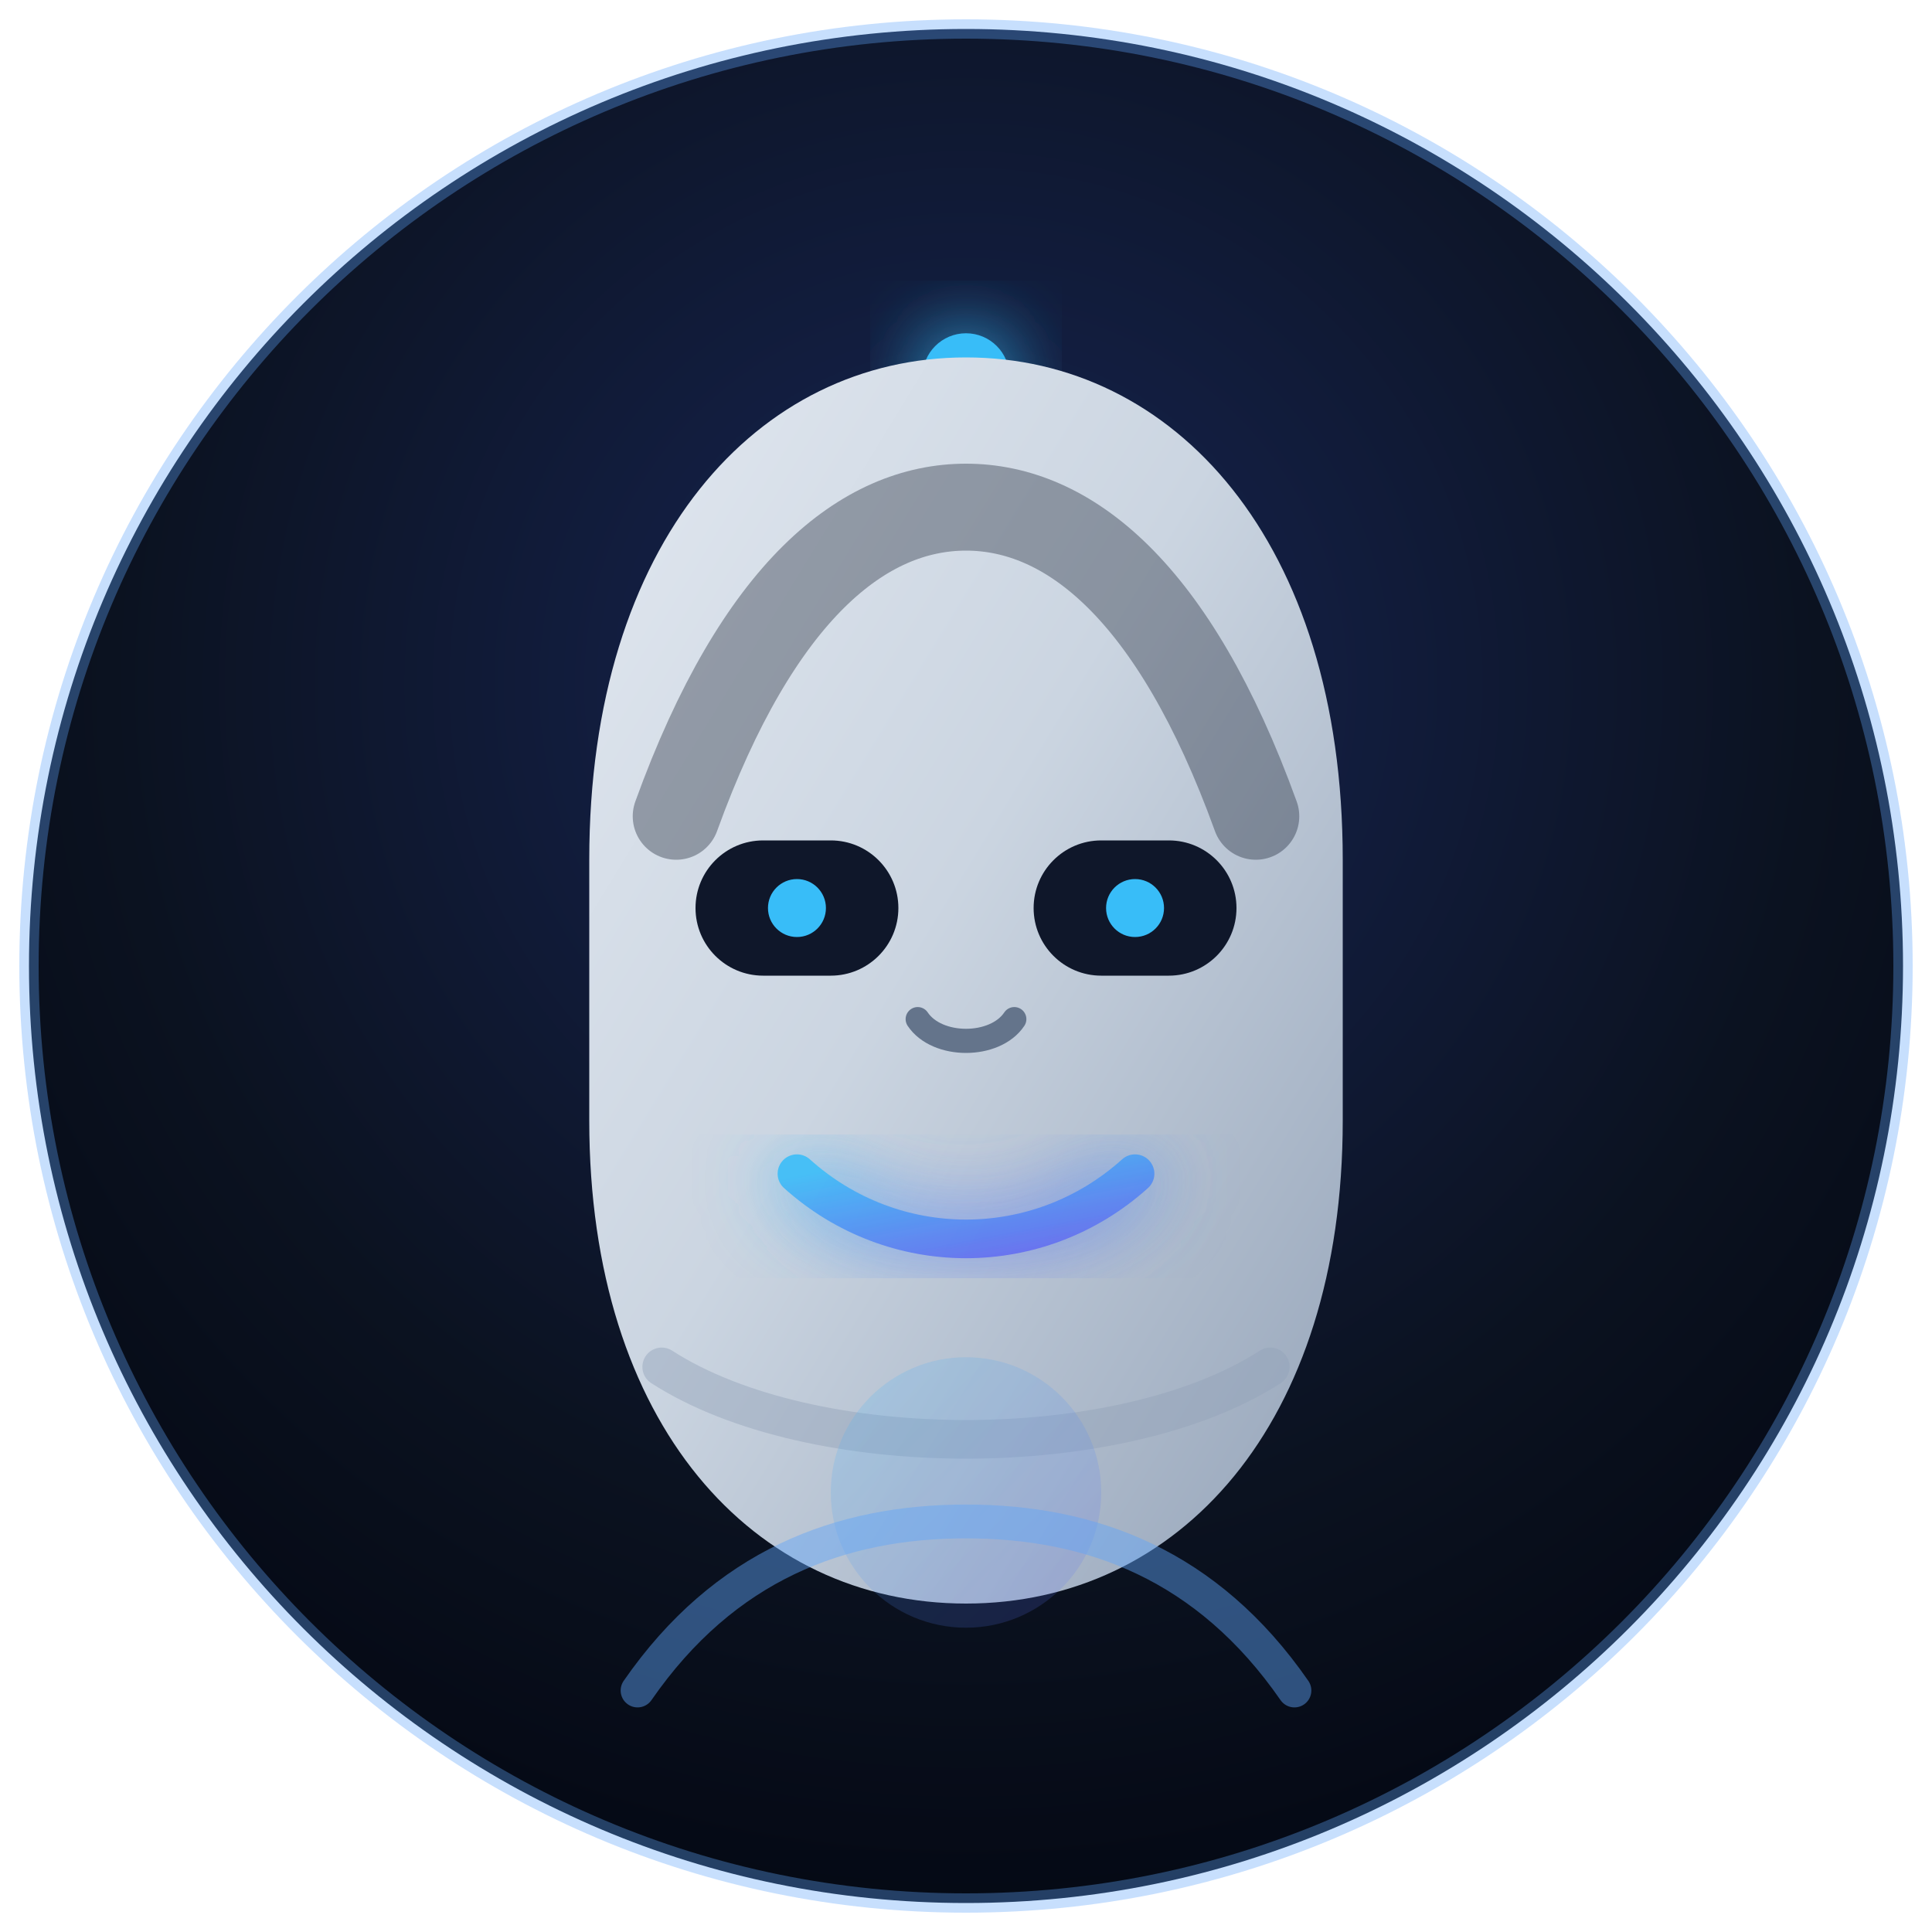
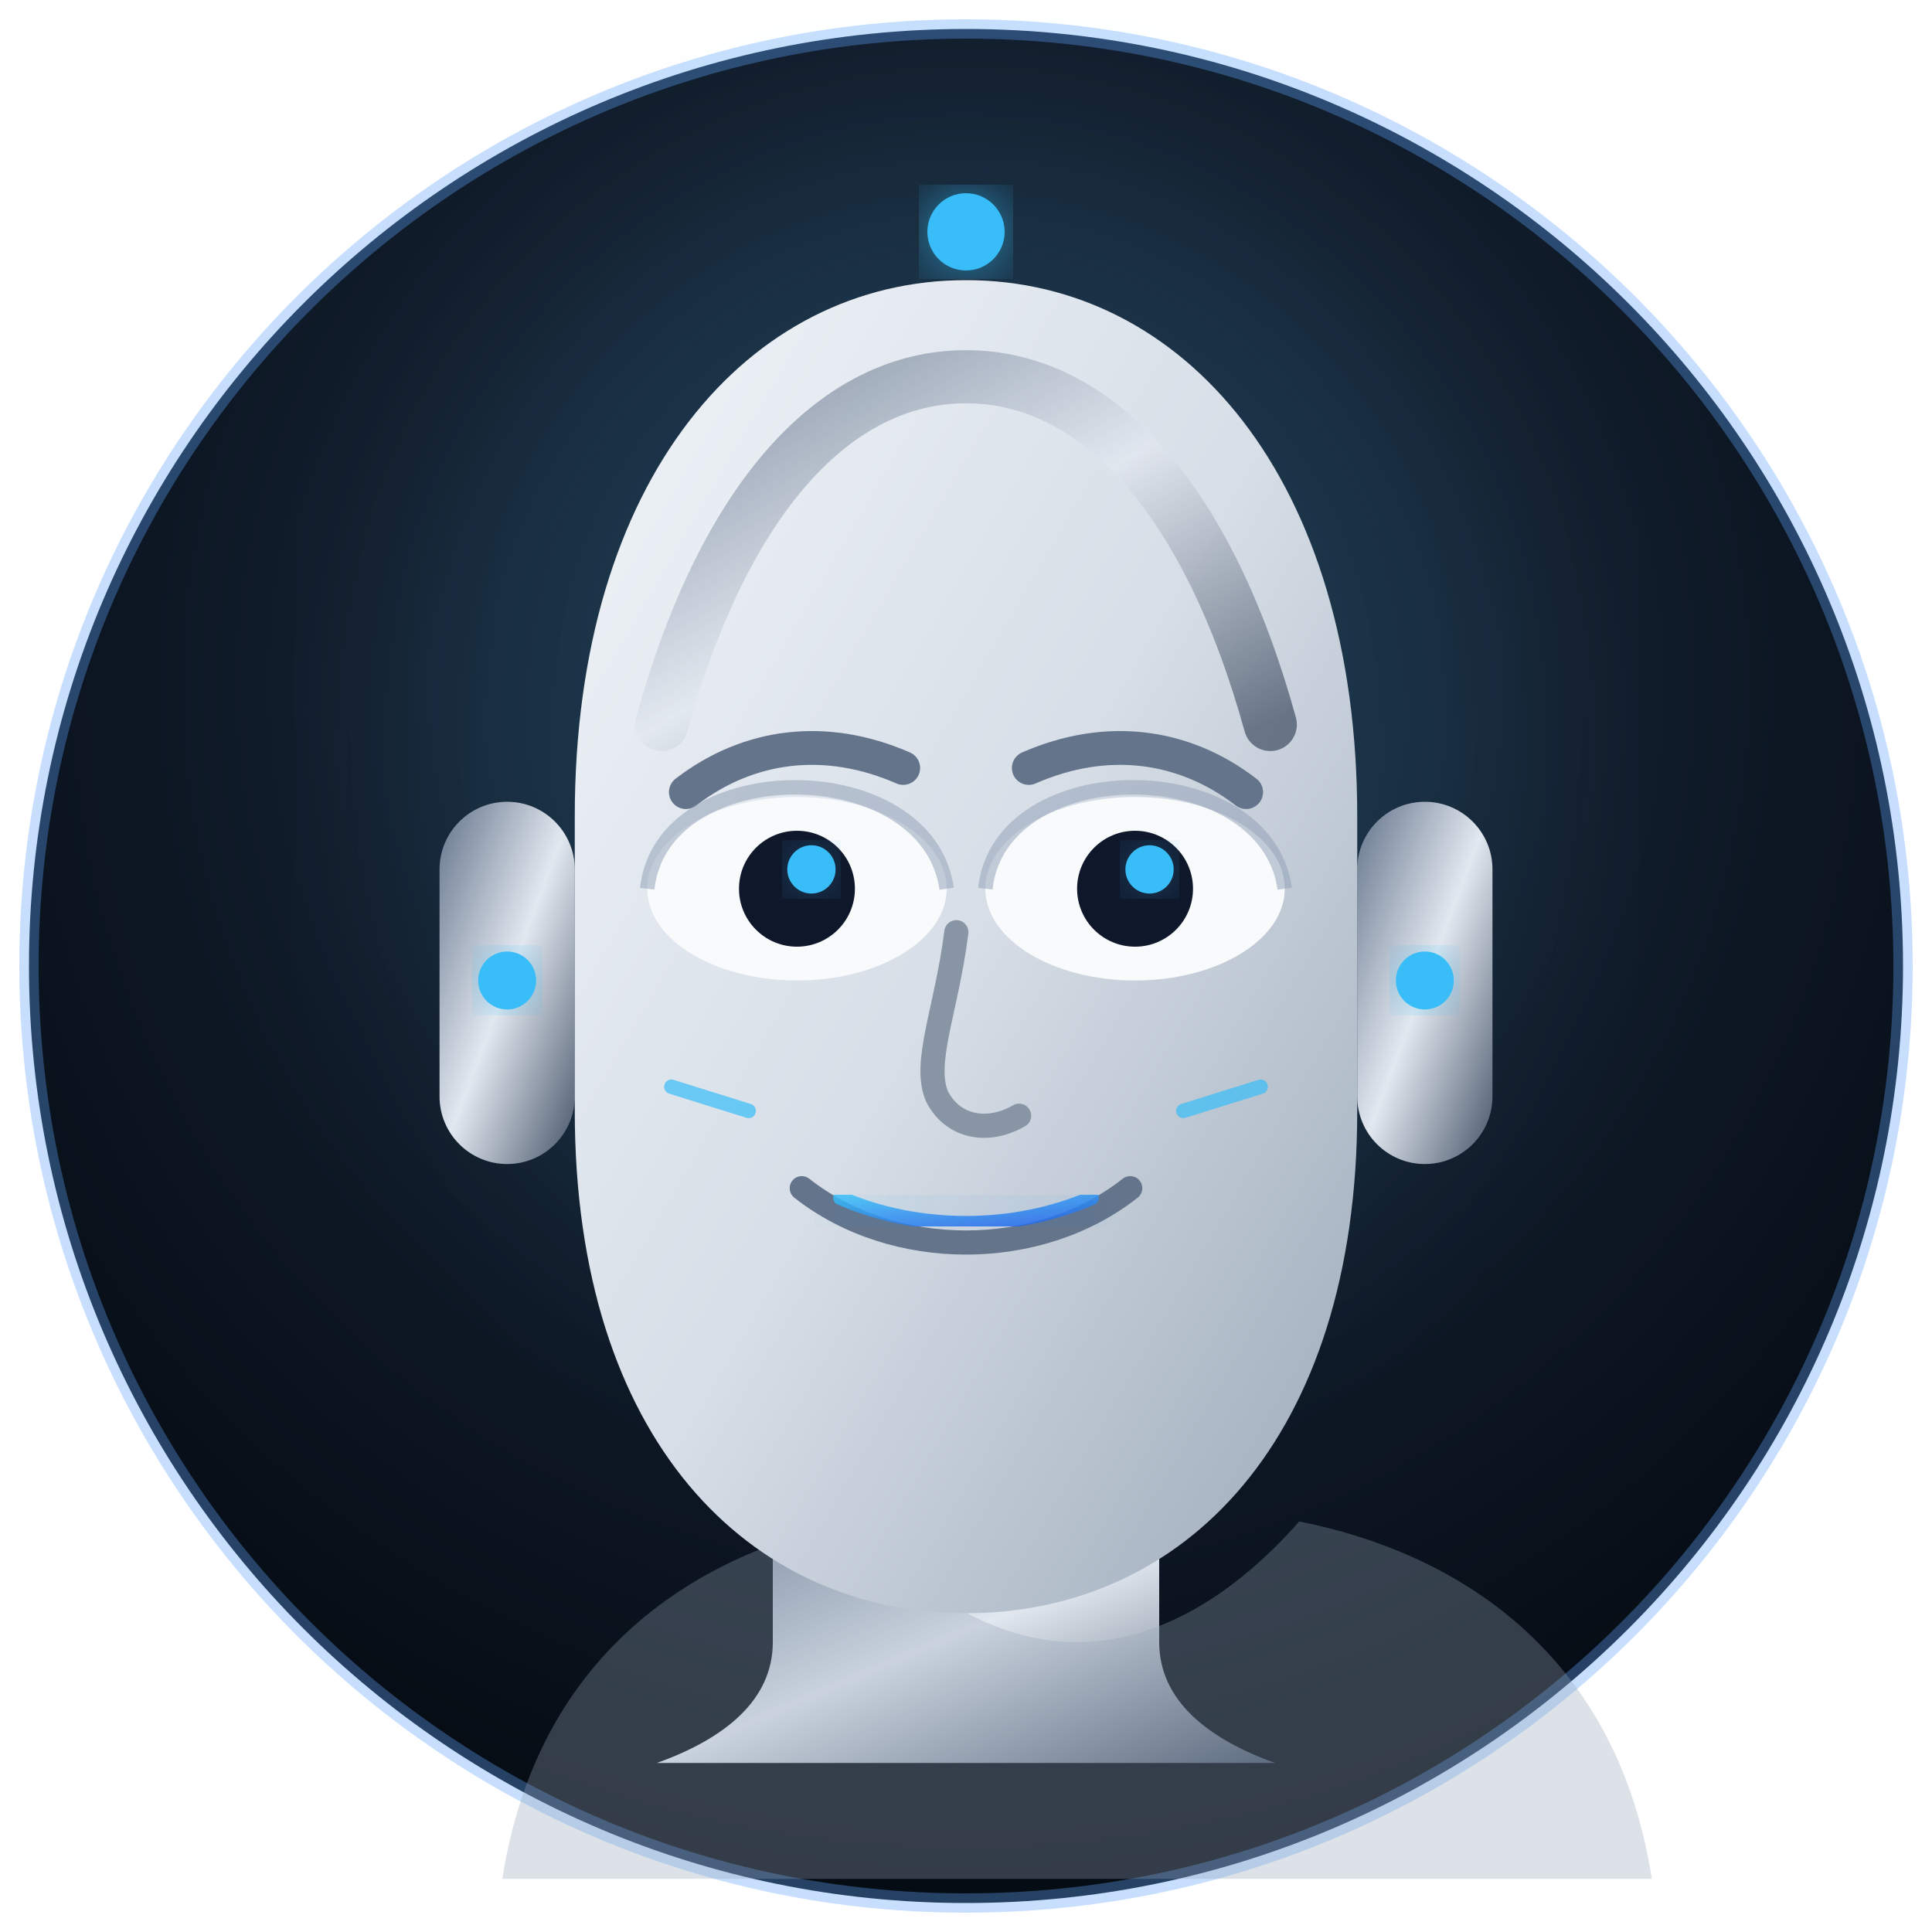
<svg xmlns="http://www.w3.org/2000/svg" viewBox="0 0 400 400" role="img" aria-labelledby="title desc">
  <defs>
-     <radialGradient id="bg" cx="50%" cy="35%" r="70%">
-       <stop offset="0%" stop-color="#172554" />
-       <stop offset="65%" stop-color="#0b1220" />
-       <stop offset="100%" stop-color="#030712" />
+     <radialGradient id="bg" cx="50%" cy="35%" r="75%">
+       <stop offset="0" stop-color="#24364b" />
+       <stop offset=".58" stop-color="#0d1724" />
+       <stop offset="1" stop-color="#02060b" />
    </radialGradient>
-     <linearGradient id="face" x1="0" y1="0" x2="1" y2="1">
-       <stop offset="0%" stop-color="#e2e8f0" />
-       <stop offset="45%" stop-color="#cbd5e1" />
-       <stop offset="100%" stop-color="#94a3b8" />
+     <linearGradient id="skin" x1="0" y1="0" x2="1" y2="1">
+       <stop stop-color="#f1f5f9" />
+       <stop offset=".5" stop-color="#d7dee7" />
+       <stop offset="1" stop-color="#9ba9b8" />
    </linearGradient>
-     <linearGradient id="accent" x1="0" y1="0" x2="1" y2="1">
-       <stop offset="0%" stop-color="#38bdf8" />
-       <stop offset="100%" stop-color="#6366f1" />
+     <linearGradient id="metal" x1="0" y1="0" x2="1" y2="1">
+       <stop stop-color="#64748b" />
+       <stop offset=".5" stop-color="#e2e8f0" />
+       <stop offset="1" stop-color="#475569" />
    </linearGradient>
-     <filter id="glow" x="-60%" y="-60%" width="220%" height="220%">
-       <feGaussianBlur stdDeviation="8" result="b" />
+     <linearGradient id="blue" x1="0" y1="0" x2="1" y2="1">
+       <stop stop-color="#38bdf8" />
+       <stop offset="1" stop-color="#2563eb" />
+     </linearGradient>
+     <filter id="glow">
+       <feGaussianBlur stdDeviation="7" result="b" />
      <feMerge>
        <feMergeNode in="b" />
        <feMergeNode in="SourceGraphic" />
      </feMerge>
    </filter>
+     <filter id="soft">
+       <feGaussianBlur stdDeviation="18" />
+     </filter>
  </defs>
  <circle cx="200" cy="200" r="194" fill="url(#bg)" stroke="#60a5fa" stroke-opacity=".35" stroke-width="4" />
-   <circle cx="200" cy="78" r="9" fill="#38bdf8" filter="url(#glow)">
-     <animate attributeName="opacity" values=".35;1;.35" dur="2.2s" repeatCount="indefinite" />
+   <ellipse cx="200" cy="155" rx="116" ry="126" fill="#38bdf8" opacity=".08" filter="url(#soft)" />
+   <path d="M160 310v30c0 12-10 20-24 25h128c-14-5-24-13-24-25v-30z" fill="url(#metal)" />
+   <path d="M104 389c7-45 38-67 73-74 15 17 31 25 46 25s31-8 46-25c35 7 66 29 73 74z" fill="#94a3b8" opacity=".32" />
+   <rect x="91" y="166" width="28" height="75" rx="14" fill="url(#metal)" />
+   <rect x="281" y="166" width="28" height="75" rx="14" fill="url(#metal)" />
+   <circle cx="105" cy="203" r="6" fill="#38bdf8" filter="url(#glow)" />
+   <circle cx="295" cy="203" r="6" fill="#38bdf8" filter="url(#glow)" />
+   <path d="M119 169c0-70 36-111 81-111s81 41 81 111v61c0 68-36 104-81 104s-81-36-81-104z" fill="url(#skin)" />
+   <path d="M137 150c13-47 36-72 63-72s50 25 63 72" fill="none" stroke="url(#metal)" stroke-width="11" stroke-linecap="round" opacity=".75" />
+   <path d="M199 69v32" stroke="#38bdf8" stroke-width="3" opacity=".75" filter="url(#glow)" />
+   <path d="M142 164c13-10 29-12 45-5" fill="none" stroke="#64748b" stroke-width="7" stroke-linecap="round" />
+   <path d="M213 159c16-7 32-5 45 5" fill="none" stroke="#64748b" stroke-width="7" stroke-linecap="round" />
+   <ellipse cx="165" cy="184" rx="31" ry="19" fill="#f8fafc" />
+   <ellipse cx="235" cy="184" rx="31" ry="19" fill="#f8fafc" />
+   <circle cx="165" cy="184" r="12" fill="#0f172a" />
+   <circle cx="235" cy="184" r="12" fill="#0f172a" />
+   <circle cx="168" cy="180" r="5" fill="#38bdf8" filter="url(#glow)" />
+   <circle cx="238" cy="180" r="5" fill="#38bdf8" filter="url(#glow)" />
+   <path d="M134 184c3-28 58-28 62 0" fill="none" stroke="#94a3b8" stroke-width="3" opacity=".55" />
+   <path d="M204 184c3-28 58-28 62 0" fill="none" stroke="#94a3b8" stroke-width="3" opacity=".55" />
+   <animateTransform attributeName="transform" type="translate" values="0 0;0 0;0 1;0 0" dur="5s" repeatCount="indefinite" />
+   <path d="M198 193c-2 16-7 27-4 34 3 6 10 8 17 4" fill="none" stroke="#8795a5" stroke-width="5" stroke-linecap="round" />
+   <path d="M166 246c19 15 49 15 68 0" fill="none" stroke="#64748b" stroke-width="5" stroke-linecap="round" />
+   <path d="M174 248c16 7 36 7 52 0" fill="none" stroke="url(#blue)" stroke-width="3" stroke-linecap="round" opacity=".85" filter="url(#glow)">
+     <animate attributeName="opacity" values=".35;.95;.35" dur="2s" repeatCount="indefinite" />
+   </path>
+   <path d="M139 225l16 5M261 225l-16 5" stroke="#38bdf8" stroke-width="3" stroke-linecap="round" opacity=".7" />
+   <circle cx="200" cy="48" r="8" fill="#38bdf8" filter="url(#glow)">
+     <animate attributeName="opacity" values=".3;1;.3" dur="2.2s" repeatCount="indefinite" />
  </circle>
-   <path d="M122 178c0-66 35-104 78-104s78 38 78 104v54c0 63-34 100-78 100s-78-37-78-100z" fill="url(#face)" />
-   <path d="M140 169c17-47 39-64 60-64s43 17 60 64" fill="none" stroke="#0f172a" stroke-opacity=".35" stroke-width="18" stroke-linecap="round" />
-   <rect x="144" y="174" width="42" height="28" rx="14" fill="#0f172a">
-     <animate attributeName="height" values="28;20;28" dur="4.5s" repeatCount="indefinite" />
-   </rect>
-   <rect x="214" y="174" width="42" height="28" rx="14" fill="#0f172a">
-     <animate attributeName="height" values="28;20;28" dur="4.5s" begin=".12s" repeatCount="indefinite" />
-   </rect>
-   <circle cx="165" cy="188" r="6" fill="#38bdf8" />
-   <circle cx="235" cy="188" r="6" fill="#38bdf8" />
-   <path d="M190 211c4 6 16 6 20 0" fill="none" stroke="#64748b" stroke-width="5" stroke-linecap="round" />
-   <path d="M165 243c20 18 50 18 70 0" fill="none" stroke="url(#accent)" stroke-width="8" stroke-linecap="round" opacity=".9" filter="url(#glow)">
-     <animate attributeName="opacity" values=".45;.95;.45" dur="1.8s" repeatCount="indefinite" />
-   </path>
-   <path d="M137 283c31 20 95 20 126 0" fill="none" stroke="#94a3b8" stroke-opacity=".45" stroke-width="8" stroke-linecap="round" />
-   <circle cx="200" cy="309" r="28" fill="url(#accent)" opacity=".18">
-     <animate attributeName="r" values="24;32;24" dur="2.4s" repeatCount="indefinite" />
-     <animate attributeName="opacity" values=".12;.3;.12" dur="2.4s" repeatCount="indefinite" />
-   </circle>
-   <g transform="translate(200 350)">
-     <path d="M-68 0c18-26 42-35 68-35s50 9 68 35" fill="none" stroke="#60a5fa" stroke-opacity=".45" stroke-width="7" stroke-linecap="round" />
-   </g>
</svg>
